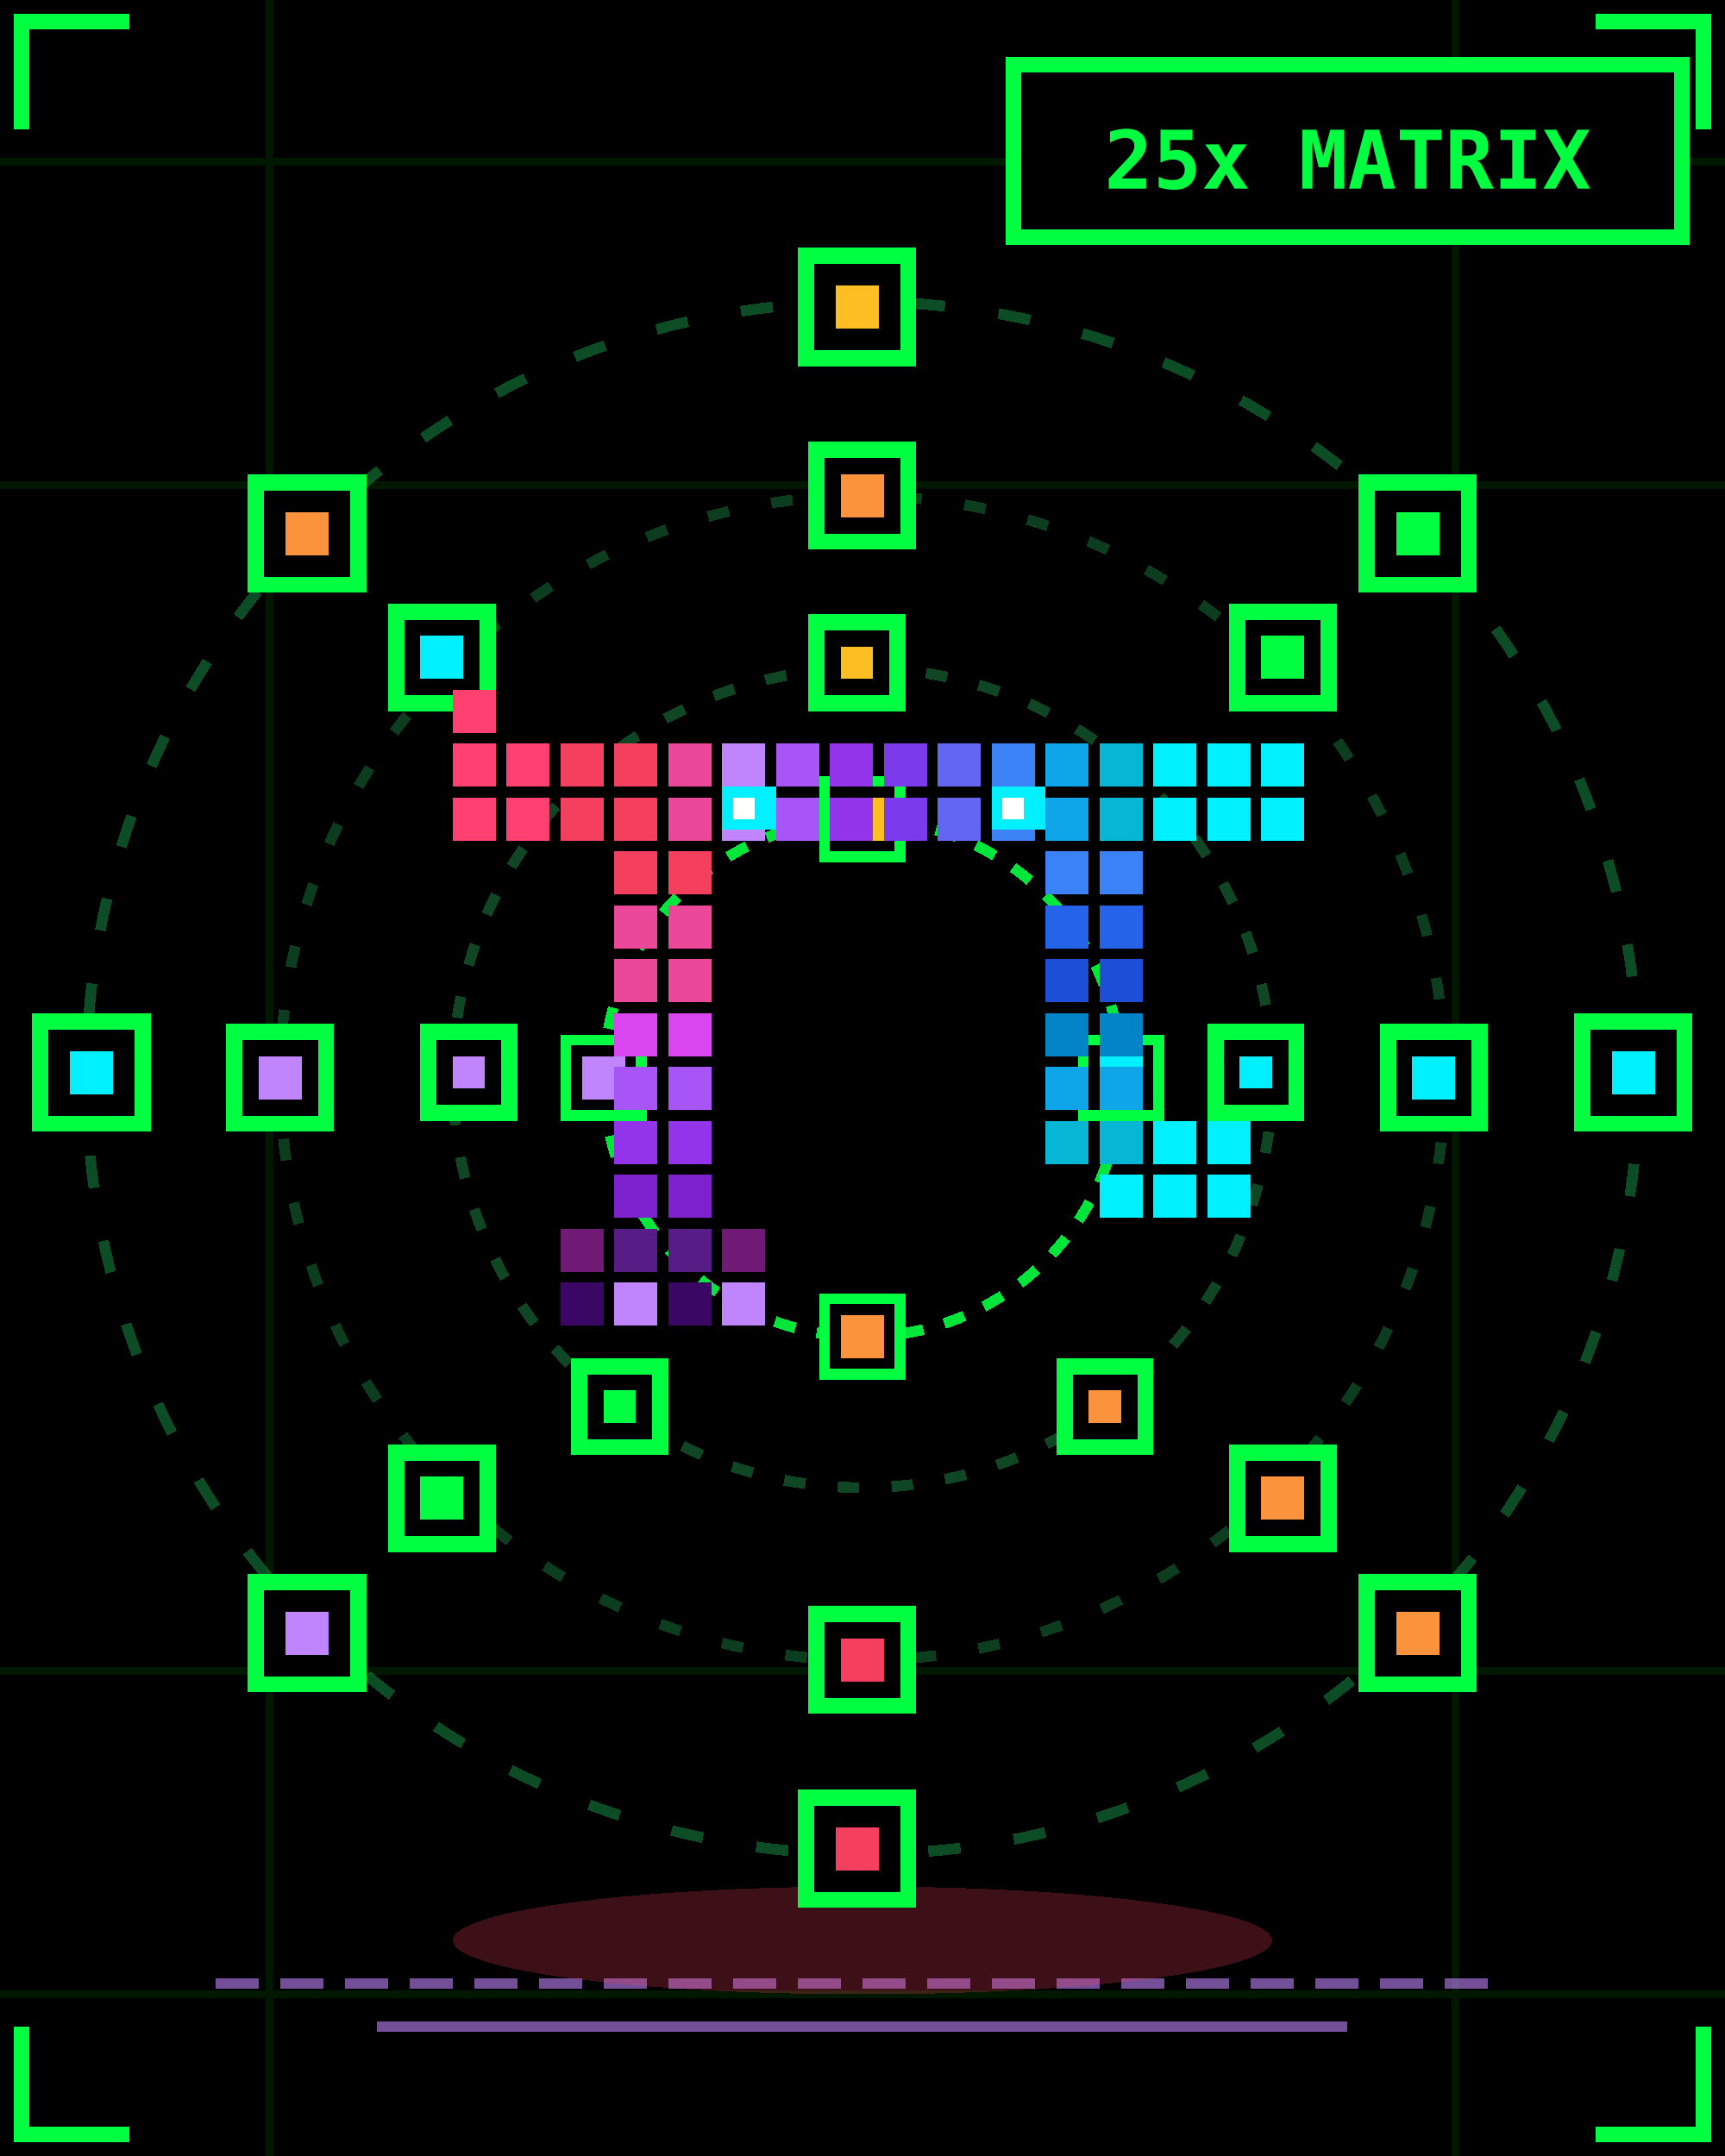
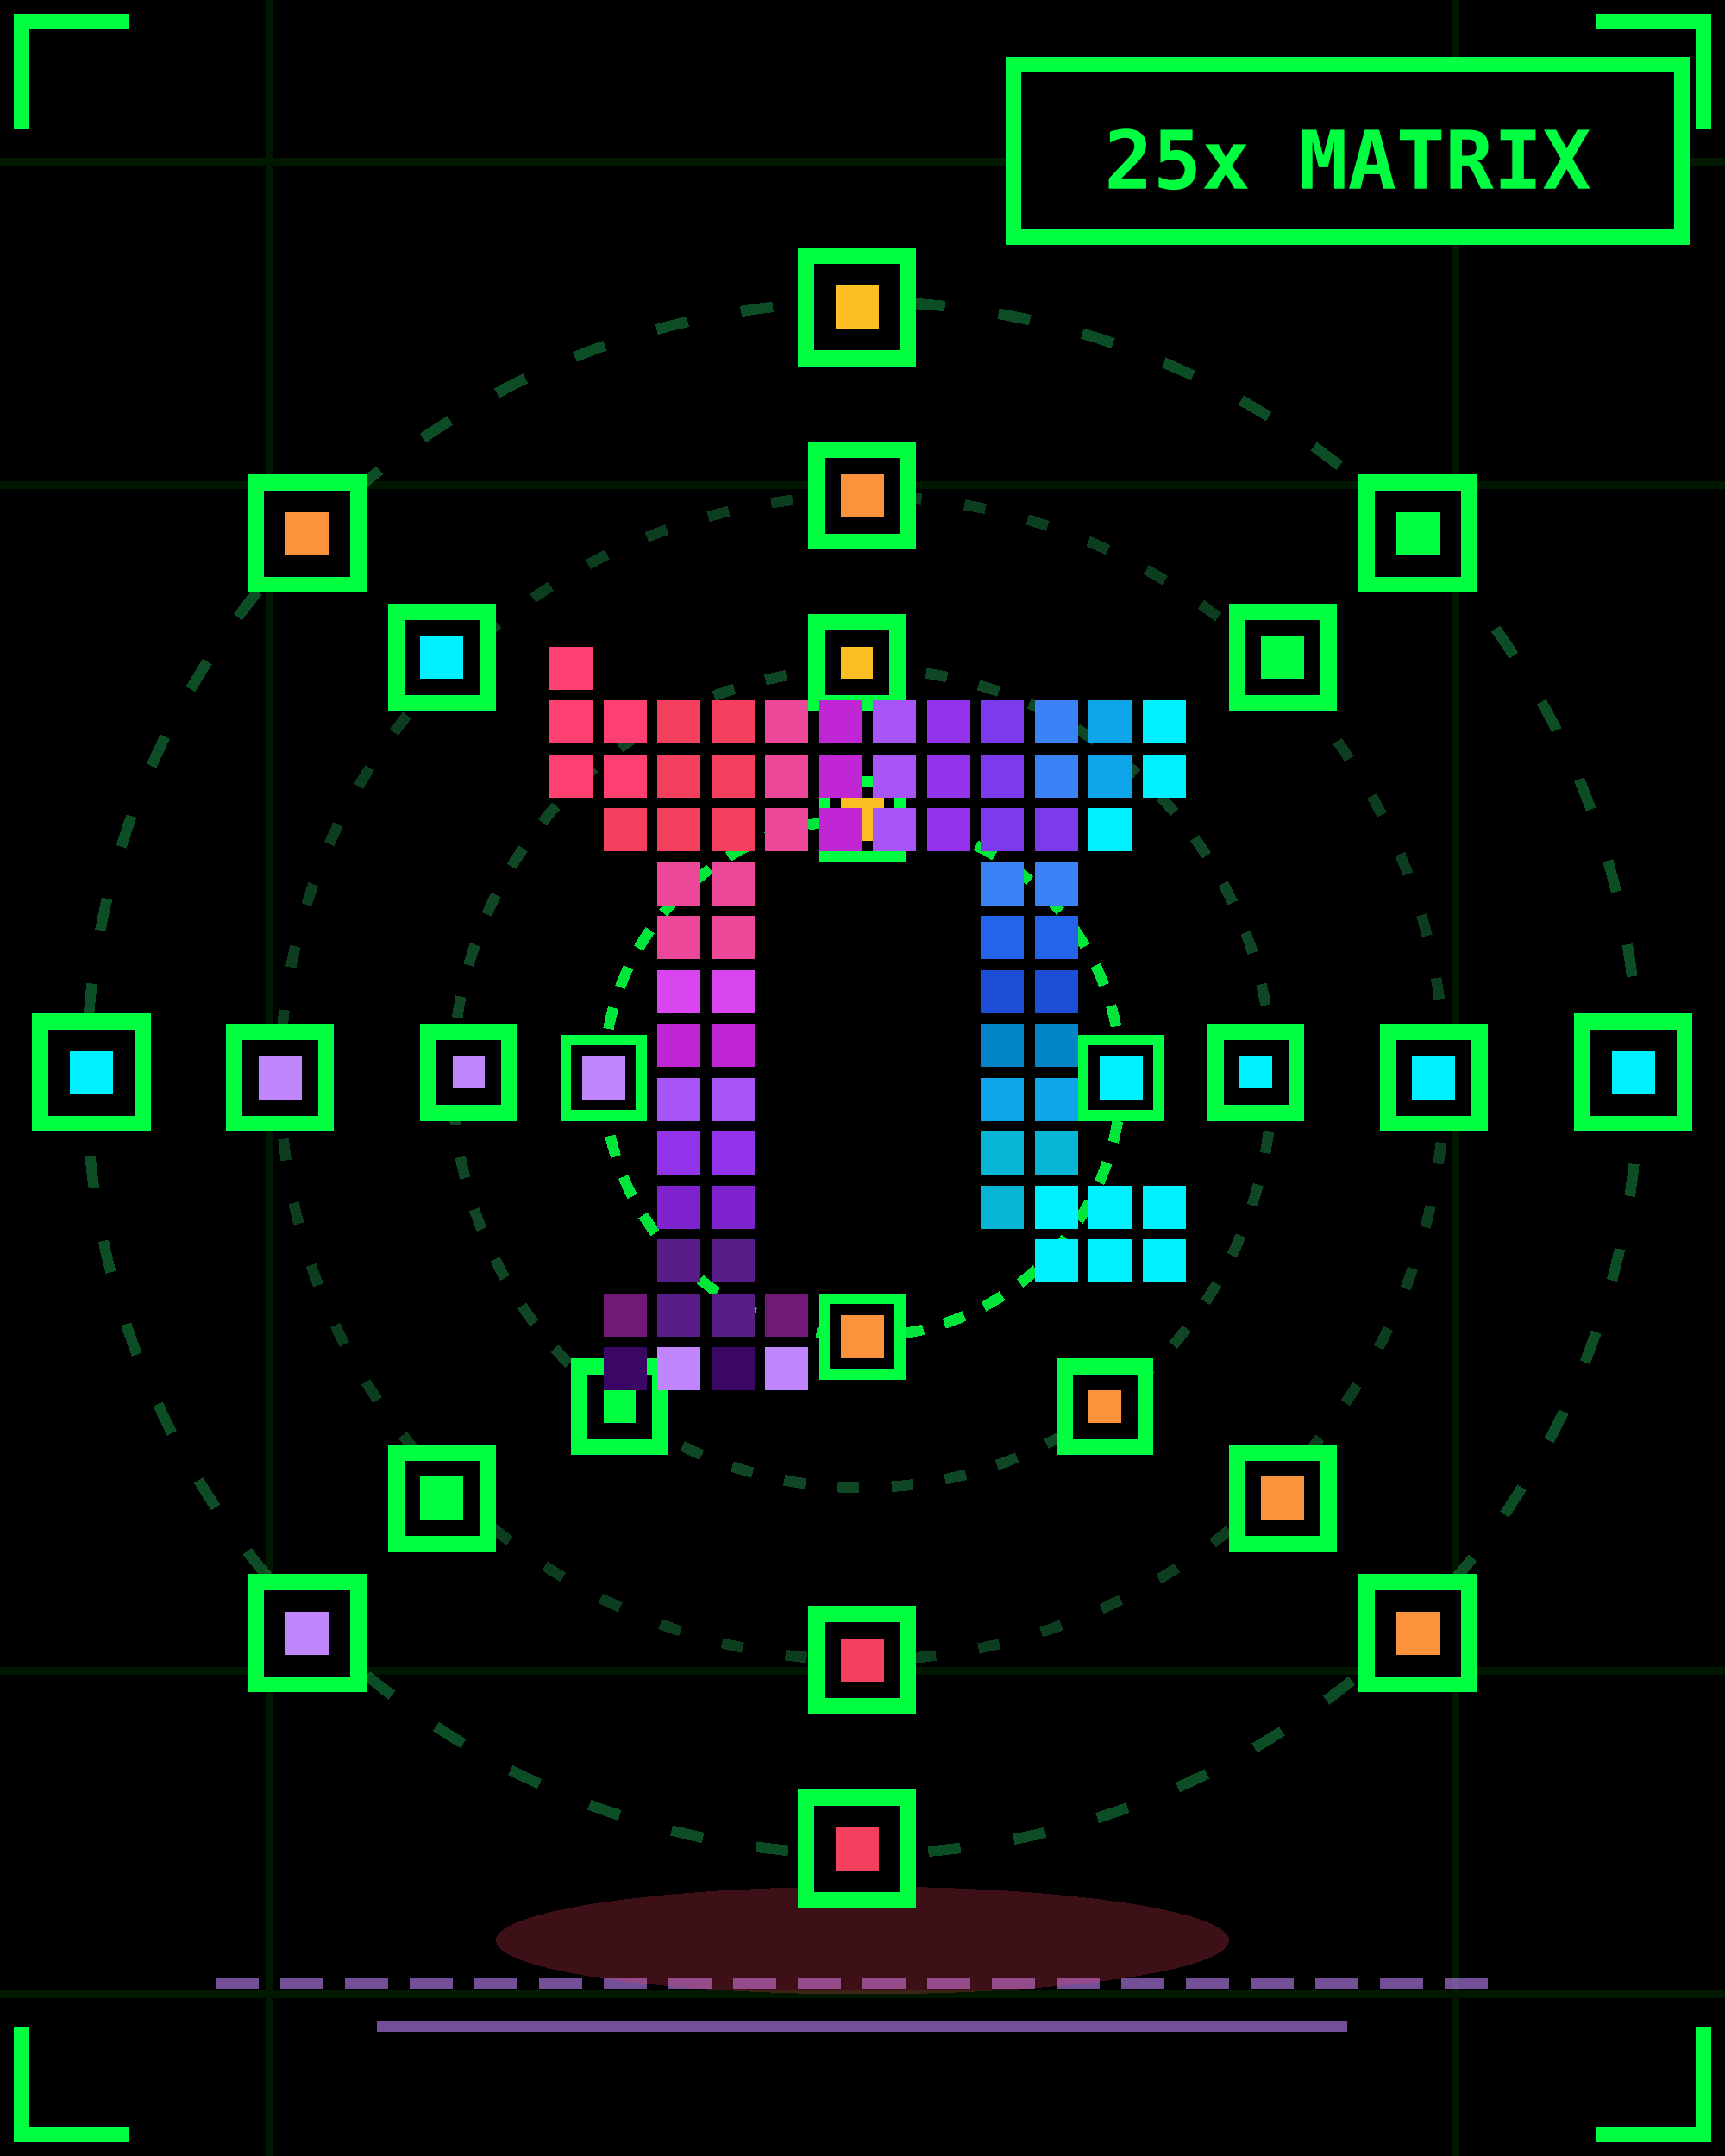
<svg xmlns="http://www.w3.org/2000/svg" viewBox="0 0 160 200" width="100%" height="100%" preserveAspectRatio="none" shape-rendering="crispEdges">
  <defs>
    <pattern id="piHalftone" x="0" y="0" width="4" height="4" patternUnits="userSpaceOnUse">
      <rect width="4" height="4" fill="#180b2c" />
      <rect x="0" y="0" width="2" height="2" fill="#c084fc" />
      <rect x="2" y="2" width="2" height="2" fill="#c084fc" />
    </pattern>
  </defs>
  <style>
    @keyframes vortexRing1 { 0% { transform: rotate(0deg); } 100% { transform: rotate(360deg); } }
    @keyframes vortexRing2 { 0% { transform: rotate(360deg); } 100% { transform: rotate(0deg); } }
    @keyframes vortexRing3 { 0% { transform: rotate(0deg); } 100% { transform: rotate(360deg); } }
    @keyframes vortexRing4 { 0% { transform: rotate(360deg); } 100% { transform: rotate(0deg); } }
    @keyframes levitateCenter { 0%, 100% { transform: translateY(0px); } 50% { transform: translateY(-4px); } }
    .ring-1 { animation: vortexRing1 8s steps(8) infinite; transform-origin: 80px 100px; }
    .ring-2 { animation: vortexRing2 12s steps(10) infinite; transform-origin: 80px 100px; }
    .ring-3 { animation: vortexRing3 16s steps(12) infinite; transform-origin: 80px 100px; }
    .ring-4 { animation: vortexRing4 22s steps(14) infinite; transform-origin: 80px 100px; }
    .pip-commander { animation: levitateCenter 1.8s steps(2) infinite; transform-origin: 80px 100px; }
  </style>
  <rect width="160" height="200" fill="#000000" />
  <g stroke="#003b00" stroke-width="0.75" opacity="0.4">
    <line x1="0" y1="15" x2="160" y2="15" />
    <line x1="0" y1="45" x2="160" y2="45" />
    <line x1="0" y1="155" x2="160" y2="155" />
    <line x1="0" y1="185" x2="160" y2="185" />
    <line x1="25" y1="0" x2="25" y2="200" />
    <line x1="135" y1="0" x2="135" y2="200" />
  </g>
  <g stroke="#00ff41" stroke-width="1.5" fill="none">
    <path d="M2,12 L2,2 L12,2" />
    <path d="M158,12 L158,2 L148,2" />
    <path d="M2,188 L2,198 L12,198" />
    <path d="M158,188 L158,198 L148,198" />
  </g>
  <g transform="translate(94, 6)">
    <rect width="62" height="16" fill="#000000" stroke="#00ff41" stroke-width="1.5" />
    <text x="31" y="11.5" font-family="'Fira Code', monospace" font-size="7.5" font-weight="900" fill="#00ff41" text-anchor="middle">25x MATRIX</text>
  </g>
  <g opacity="0.6" stroke="#c084fc" stroke-width="1">
    <line x1="20" y1="184" x2="140" y2="184" stroke-dasharray="4,2" />
    <line x1="35" y1="188" x2="125" y2="188" />
  </g>
-   <ellipse cx="80" cy="180" rx="38" ry="5" fill="#f43f5e" opacity="0.25" />
+   <ellipse cx="80" cy="180" rx="34" ry="5" fill="#f43f5e" opacity="0.25" />
  <g class="ring-4">
    <circle cx="80" cy="100" r="72" fill="none" stroke="#15803d" stroke-width="1" stroke-dasharray="3,5" opacity="0.6" />
    <g transform="translate(146, 94)">
      <rect width="11" height="11" fill="#00ff41" />
      <rect x="1.5" y="1.5" width="8" height="8" fill="#000" />
      <rect x="3.5" y="3.5" width="4" height="4" fill="#00f0ff" />
    </g>
    <g transform="translate(126, 146)">
      <rect width="11" height="11" fill="#00ff41" />
      <rect x="1.5" y="1.5" width="8" height="8" fill="#000" />
      <rect x="3.5" y="3.5" width="4" height="4" fill="#fb923c" />
    </g>
    <g transform="translate(74, 166)">
      <rect width="11" height="11" fill="#00ff41" />
      <rect x="1.5" y="1.5" width="8" height="8" fill="#000" />
      <rect x="3.5" y="3.5" width="4" height="4" fill="#f43f5e" />
    </g>
    <g transform="translate(23, 146)">
      <rect width="11" height="11" fill="#00ff41" />
      <rect x="1.5" y="1.5" width="8" height="8" fill="#000" />
      <rect x="3.5" y="3.5" width="4" height="4" fill="#c084fc" />
    </g>
    <g transform="translate(3, 94)">
      <rect width="11" height="11" fill="#00ff41" />
      <rect x="1.5" y="1.5" width="8" height="8" fill="#000" />
      <rect x="3.5" y="3.5" width="4" height="4" fill="#00f0ff" />
    </g>
    <g transform="translate(23, 44)">
      <rect width="11" height="11" fill="#00ff41" />
      <rect x="1.5" y="1.5" width="8" height="8" fill="#000" />
      <rect x="3.5" y="3.5" width="4" height="4" fill="#fb923c" />
    </g>
    <g transform="translate(74, 23)">
      <rect width="11" height="11" fill="#00ff41" />
      <rect x="1.5" y="1.5" width="8" height="8" fill="#000" />
      <rect x="3.5" y="3.5" width="4" height="4" fill="#fbbf24" />
    </g>
    <g transform="translate(126, 44)">
      <rect width="11" height="11" fill="#00ff41" />
      <rect x="1.5" y="1.5" width="8" height="8" fill="#000" />
      <rect x="3.5" y="3.5" width="4" height="4" fill="#00ff41" />
    </g>
  </g>
  <g class="ring-3">
    <circle cx="80" cy="100" r="54" fill="none" stroke="#166534" stroke-width="1" stroke-dasharray="2,4" opacity="0.6" />
    <g transform="translate(128, 95)">
      <rect width="10" height="10" fill="#00ff41" />
      <rect x="1.5" y="1.5" width="7" height="7" fill="#000" />
      <rect x="3" y="3" width="4" height="4" fill="#00f0ff" />
    </g>
    <g transform="translate(114, 134)">
      <rect width="10" height="10" fill="#00ff41" />
      <rect x="1.5" y="1.5" width="7" height="7" fill="#000" />
      <rect x="3" y="3" width="4" height="4" fill="#fb923c" />
    </g>
    <g transform="translate(75, 149)">
      <rect width="10" height="10" fill="#00ff41" />
      <rect x="1.5" y="1.5" width="7" height="7" fill="#000" />
      <rect x="3" y="3" width="4" height="4" fill="#f43f5e" />
    </g>
    <g transform="translate(36, 134)">
      <rect width="10" height="10" fill="#00ff41" />
      <rect x="1.5" y="1.5" width="7" height="7" fill="#000" />
      <rect x="3" y="3" width="4" height="4" fill="#00ff41" />
    </g>
    <g transform="translate(21, 95)">
      <rect width="10" height="10" fill="#00ff41" />
      <rect x="1.5" y="1.5" width="7" height="7" fill="#000" />
      <rect x="3" y="3" width="4" height="4" fill="#c084fc" />
    </g>
    <g transform="translate(36, 56)">
      <rect width="10" height="10" fill="#00ff41" />
      <rect x="1.5" y="1.5" width="7" height="7" fill="#000" />
      <rect x="3" y="3" width="4" height="4" fill="#00f0ff" />
    </g>
    <g transform="translate(75, 41)">
      <rect width="10" height="10" fill="#00ff41" />
      <rect x="1.5" y="1.5" width="7" height="7" fill="#000" />
      <rect x="3" y="3" width="4" height="4" fill="#fb923c" />
    </g>
    <g transform="translate(114, 56)">
      <rect width="10" height="10" fill="#00ff41" />
      <rect x="1.5" y="1.5" width="7" height="7" fill="#000" />
      <rect x="3" y="3" width="4" height="4" fill="#00ff41" />
    </g>
  </g>
  <g class="ring-2">
    <circle cx="80" cy="100" r="38" fill="none" stroke="#166534" stroke-width="1" stroke-dasharray="2,3" opacity="0.7" />
    <g transform="translate(112, 95)">
      <rect width="9" height="9" fill="#00ff41" />
      <rect x="1.5" y="1.5" width="6" height="6" fill="#000" />
      <rect x="3" y="3" width="3" height="3" fill="#00f0ff" />
    </g>
    <g transform="translate(98, 126)">
      <rect width="9" height="9" fill="#00ff41" />
      <rect x="1.5" y="1.5" width="6" height="6" fill="#000" />
      <rect x="3" y="3" width="3" height="3" fill="#fb923c" />
    </g>
    <g transform="translate(53, 126)">
      <rect width="9" height="9" fill="#00ff41" />
      <rect x="1.5" y="1.5" width="6" height="6" fill="#000" />
      <rect x="3" y="3" width="3" height="3" fill="#00ff41" />
    </g>
    <g transform="translate(39, 95)">
      <rect width="9" height="9" fill="#00ff41" />
      <rect x="1.5" y="1.5" width="6" height="6" fill="#000" />
      <rect x="3" y="3" width="3" height="3" fill="#c084fc" />
    </g>
    <g transform="translate(75, 57)">
      <rect width="9" height="9" fill="#00ff41" />
      <rect x="1.5" y="1.5" width="6" height="6" fill="#000" />
      <rect x="3" y="3" width="3" height="3" fill="#fbbf24" />
    </g>
  </g>
  <g class="ring-1">
    <circle cx="80" cy="100" r="24" fill="none" stroke="#00ff41" stroke-width="1" stroke-dasharray="2,2" opacity="0.9" />
    <g transform="translate(100, 96)">
      <rect width="8" height="8" fill="#00ff41" />
      <rect x="1" y="1" width="6" height="6" fill="#000" />
      <rect x="2" y="2" width="4" height="4" fill="#00f0ff" />
    </g>
    <g transform="translate(76, 120)">
      <rect width="8" height="8" fill="#00ff41" />
      <rect x="1" y="1" width="6" height="6" fill="#000" />
      <rect x="2" y="2" width="4" height="4" fill="#fb923c" />
    </g>
    <g transform="translate(52, 96)">
      <rect width="8" height="8" fill="#00ff41" />
      <rect x="1" y="1" width="6" height="6" fill="#000" />
      <rect x="2" y="2" width="4" height="4" fill="#c084fc" />
    </g>
    <g transform="translate(76, 72)">
      <rect width="8" height="8" fill="#00ff41" />
      <rect x="1" y="1" width="6" height="6" fill="#000" />
      <rect x="2" y="2" width="4" height="4" fill="#fbbf24" />
    </g>
  </g>
  <g class="pip-commander">
-     <rect x="42" y="64" width="4" height="4" fill="#ff4071" />
-     <rect x="42" y="69" width="4" height="4" fill="#ff4071" />
-     <rect x="42" y="74" width="4" height="4" fill="#ff4071" />
-     <rect x="47" y="69" width="4" height="4" fill="#ff4071" />
-     <rect x="52" y="69" width="4" height="4" fill="#f43f5e" />
-     <rect x="57" y="69" width="4" height="4" fill="#f43f5e" />
-     <rect x="62" y="69" width="4" height="4" fill="#ec4899" />
-     <rect x="67" y="69" width="4" height="4" fill="#c084fc" />
-     <rect x="72" y="69" width="4" height="4" fill="#a855f7" />
-     <rect x="77" y="69" width="4" height="4" fill="#9333ea" />
-     <rect x="82" y="69" width="4" height="4" fill="#7c3aed" />
-     <rect x="87" y="69" width="4" height="4" fill="#6366f1" />
-     <rect x="92" y="69" width="4" height="4" fill="#3b82f6" />
-     <rect x="97" y="69" width="4" height="4" fill="#0ea5e9" />
-     <rect x="102" y="69" width="4" height="4" fill="#06b6d4" />
-     <rect x="107" y="69" width="4" height="4" fill="#00f0ff" />
-     <rect x="112" y="69" width="4" height="4" fill="#00f0ff" />
-     <rect x="117" y="69" width="4" height="4" fill="#00f0ff" />
-     <rect x="117" y="74" width="4" height="4" fill="#00f0ff" />
-     <rect x="47" y="74" width="4" height="4" fill="#ff4071" />
-     <rect x="52" y="74" width="4" height="4" fill="#f43f5e" />
-     <rect x="57" y="74" width="4" height="4" fill="#f43f5e" />
-     <rect x="62" y="74" width="4" height="4" fill="#ec4899" />
-     <rect x="67" y="74" width="4" height="4" fill="#c084fc" />
-     <rect x="72" y="74" width="4" height="4" fill="#a855f7" />
-     <rect x="77" y="74" width="4" height="4" fill="#9333ea" />
-     <rect x="82" y="74" width="4" height="4" fill="#7c3aed" />
-     <rect x="87" y="74" width="4" height="4" fill="#6366f1" />
-     <rect x="92" y="74" width="4" height="4" fill="#3b82f6" />
-     <rect x="97" y="74" width="4" height="4" fill="#0ea5e9" />
-     <rect x="102" y="74" width="4" height="4" fill="#06b6d4" />
-     <rect x="107" y="74" width="4" height="4" fill="#00f0ff" />
-     <rect x="112" y="74" width="4" height="4" fill="#00f0ff" />
-     <rect x="57" y="79" width="4" height="4" fill="#f43f5e" />
-     <rect x="62" y="79" width="4" height="4" fill="#f43f5e" />
-     <rect x="57" y="84" width="4" height="4" fill="#ec4899" />
-     <rect x="62" y="84" width="4" height="4" fill="#ec4899" />
-     <rect x="57" y="89" width="4" height="4" fill="#ec4899" />
-     <rect x="62" y="89" width="4" height="4" fill="#ec4899" />
-     <rect x="57" y="94" width="4" height="4" fill="#d946ef" />
-     <rect x="62" y="94" width="4" height="4" fill="#d946ef" />
-     <rect x="57" y="99" width="4" height="4" fill="#a855f7" />
-     <rect x="62" y="99" width="4" height="4" fill="#a855f7" />
-     <rect x="57" y="104" width="4" height="4" fill="#9333ea" />
-     <rect x="62" y="104" width="4" height="4" fill="#9333ea" />
-     <rect x="57" y="109" width="4" height="4" fill="#7e22ce" />
-     <rect x="62" y="109" width="4" height="4" fill="#7e22ce" />
-     <rect x="52" y="114" width="4" height="4" fill="#701a75" />
-     <rect x="57" y="114" width="4" height="4" fill="#581c87" />
-     <rect x="62" y="114" width="4" height="4" fill="#581c87" />
-     <rect x="67" y="114" width="4" height="4" fill="#701a75" />
-     <rect x="52" y="119" width="4" height="4" fill="#3b0764" />
-     <rect x="57" y="119" width="4" height="4" fill="#c084fc" />
-     <rect x="62" y="119" width="4" height="4" fill="#3b0764" />
-     <rect x="67" y="119" width="4" height="4" fill="#c084fc" />
-     <rect x="97" y="79" width="4" height="4" fill="#3b82f6" />
-     <rect x="102" y="79" width="4" height="4" fill="#3b82f6" />
-     <rect x="97" y="84" width="4" height="4" fill="#2563eb" />
-     <rect x="102" y="84" width="4" height="4" fill="#2563eb" />
-     <rect x="97" y="89" width="4" height="4" fill="#1d4ed8" />
-     <rect x="102" y="89" width="4" height="4" fill="#1d4ed8" />
-     <rect x="97" y="94" width="4" height="4" fill="#0284c7" />
-     <rect x="102" y="94" width="4" height="4" fill="#0284c7" />
-     <rect x="97" y="99" width="4" height="4" fill="#0ea5e9" />
-     <rect x="102" y="99" width="4" height="4" fill="#0ea5e9" />
-     <rect x="97" y="104" width="4" height="4" fill="#06b6d4" />
-     <rect x="102" y="104" width="4" height="4" fill="#06b6d4" />
-     <rect x="107" y="104" width="4" height="4" fill="#00f0ff" />
-     <rect x="102" y="109" width="4" height="4" fill="#00f0ff" />
-     <rect x="107" y="109" width="4" height="4" fill="#00f0ff" />
-     <rect x="112" y="109" width="4" height="4" fill="#00f0ff" />
-     <rect x="112" y="104" width="4" height="4" fill="#00f0ff" />
-     <g class="eye-closed">
-       <rect x="67" y="75" width="5" height="2" fill="#00f0ff" />
-       <rect x="92" y="75" width="5" height="2" fill="#00f0ff" />
-     </g>
-     <g class="eye-open">
-       <rect x="67" y="73" width="5" height="4" fill="#00f0ff" />
-       <rect x="68" y="74" width="2" height="2" fill="#ffffff" />
-       <rect x="92" y="73" width="5" height="4" fill="#00f0ff" />
-       <rect x="93" y="74" width="2" height="2" fill="#ffffff" />
-     </g>
+     <rect x="51" y="60" width="4" height="4" fill="#ff4071" />
+     <rect x="51" y="65" width="4" height="4" fill="#ff4071" />
+     <rect x="51" y="70" width="4" height="4" fill="#ff4071" />
+     <rect x="56" y="65" width="4" height="4" fill="#ff4071" />
+     <rect x="61" y="65" width="4" height="4" fill="#f43f5e" />
+     <rect x="66" y="65" width="4" height="4" fill="#f43f5e" />
+     <rect x="71" y="65" width="4" height="4" fill="#ec4899" />
+     <rect x="76" y="65" width="4" height="4" fill="#c026d3" />
+     <rect x="81" y="65" width="4" height="4" fill="#a855f7" />
+     <rect x="86" y="65" width="4" height="4" fill="#9333ea" />
+     <rect x="91" y="65" width="4" height="4" fill="#7c3aed" />
+     <rect x="96" y="65" width="4" height="4" fill="#3b82f6" />
+     <rect x="101" y="65" width="4" height="4" fill="#0ea5e9" />
+     <rect x="106" y="65" width="4" height="4" fill="#00f0ff" />
+     <rect x="106" y="70" width="4" height="4" fill="#00f0ff" />
+     <rect x="56" y="70" width="4" height="4" fill="#ff4071" />
+     <rect x="61" y="70" width="4" height="4" fill="#f43f5e" />
+     <rect x="66" y="70" width="4" height="4" fill="#f43f5e" />
+     <rect x="71" y="70" width="4" height="4" fill="#ec4899" />
+     <rect x="76" y="70" width="4" height="4" fill="#c026d3" />
+     <rect x="81" y="70" width="4" height="4" fill="#a855f7" />
+     <rect x="86" y="70" width="4" height="4" fill="#9333ea" />
+     <rect x="91" y="70" width="4" height="4" fill="#7c3aed" />
+     <rect x="96" y="70" width="4" height="4" fill="#3b82f6" />
+     <rect x="101" y="70" width="4" height="4" fill="#0ea5e9" />
+     <rect x="56" y="75" width="4" height="4" fill="#f43f5e" />
+     <rect x="71" y="75" width="4" height="4" fill="#ec4899" />
+     <rect x="76" y="75" width="4" height="4" fill="#c026d3" />
+     <rect x="81" y="75" width="4" height="4" fill="#a855f7" />
+     <rect x="86" y="75" width="4" height="4" fill="#9333ea" />
+     <rect x="101" y="75" width="4" height="4" fill="#00f0ff" />
+     <rect x="61" y="75" width="4" height="4" fill="#f43f5e" />
+     <rect x="66" y="75" width="4" height="4" fill="#f43f5e" />
+     <rect x="61" y="80" width="4" height="4" fill="#ec4899" />
+     <rect x="66" y="80" width="4" height="4" fill="#ec4899" />
+     <rect x="61" y="85" width="4" height="4" fill="#ec4899" />
+     <rect x="66" y="85" width="4" height="4" fill="#ec4899" />
+     <rect x="61" y="90" width="4" height="4" fill="#d946ef" />
+     <rect x="66" y="90" width="4" height="4" fill="#d946ef" />
+     <rect x="61" y="95" width="4" height="4" fill="#c026d3" />
+     <rect x="66" y="95" width="4" height="4" fill="#c026d3" />
+     <rect x="61" y="100" width="4" height="4" fill="#a855f7" />
+     <rect x="66" y="100" width="4" height="4" fill="#a855f7" />
+     <rect x="61" y="105" width="4" height="4" fill="#9333ea" />
+     <rect x="66" y="105" width="4" height="4" fill="#9333ea" />
+     <rect x="61" y="110" width="4" height="4" fill="#7e22ce" />
+     <rect x="66" y="110" width="4" height="4" fill="#7e22ce" />
+     <rect x="61" y="115" width="4" height="4" fill="#581c87" />
+     <rect x="66" y="115" width="4" height="4" fill="#581c87" />
+     <rect x="56" y="120" width="4" height="4" fill="#701a75" />
+     <rect x="61" y="120" width="4" height="4" fill="#581c87" />
+     <rect x="66" y="120" width="4" height="4" fill="#581c87" />
+     <rect x="71" y="120" width="4" height="4" fill="#701a75" />
+     <rect x="56" y="125" width="4" height="4" fill="#3b0764" />
+     <rect x="61" y="125" width="4" height="4" fill="#c084fc" />
+     <rect x="66" y="125" width="4" height="4" fill="#3b0764" />
+     <rect x="71" y="125" width="4" height="4" fill="#c084fc" />
+     <rect x="91" y="75" width="4" height="4" fill="#7c3aed" />
+     <rect x="96" y="75" width="4" height="4" fill="#7c3aed" />
+     <rect x="91" y="80" width="4" height="4" fill="#3b82f6" />
+     <rect x="96" y="80" width="4" height="4" fill="#3b82f6" />
+     <rect x="91" y="85" width="4" height="4" fill="#2563eb" />
+     <rect x="96" y="85" width="4" height="4" fill="#2563eb" />
+     <rect x="91" y="90" width="4" height="4" fill="#1d4ed8" />
+     <rect x="96" y="90" width="4" height="4" fill="#1d4ed8" />
+     <rect x="91" y="95" width="4" height="4" fill="#0284c7" />
+     <rect x="96" y="95" width="4" height="4" fill="#0284c7" />
+     <rect x="91" y="100" width="4" height="4" fill="#0ea5e9" />
+     <rect x="96" y="100" width="4" height="4" fill="#0ea5e9" />
+     <rect x="91" y="105" width="4" height="4" fill="#06b6d4" />
+     <rect x="96" y="105" width="4" height="4" fill="#06b6d4" />
+     <rect x="91" y="110" width="4" height="4" fill="#06b6d4" />
+     <rect x="96" y="110" width="4" height="4" fill="#00f0ff" />
+     <rect x="101" y="110" width="4" height="4" fill="#00f0ff" />
+     <rect x="96" y="115" width="4" height="4" fill="#00f0ff" />
+     <rect x="101" y="115" width="4" height="4" fill="#00f0ff" />
+     <rect x="106" y="115" width="4" height="4" fill="#00f0ff" />
+     <rect x="106" y="110" width="4" height="4" fill="#00f0ff" />
  </g>
</svg>
